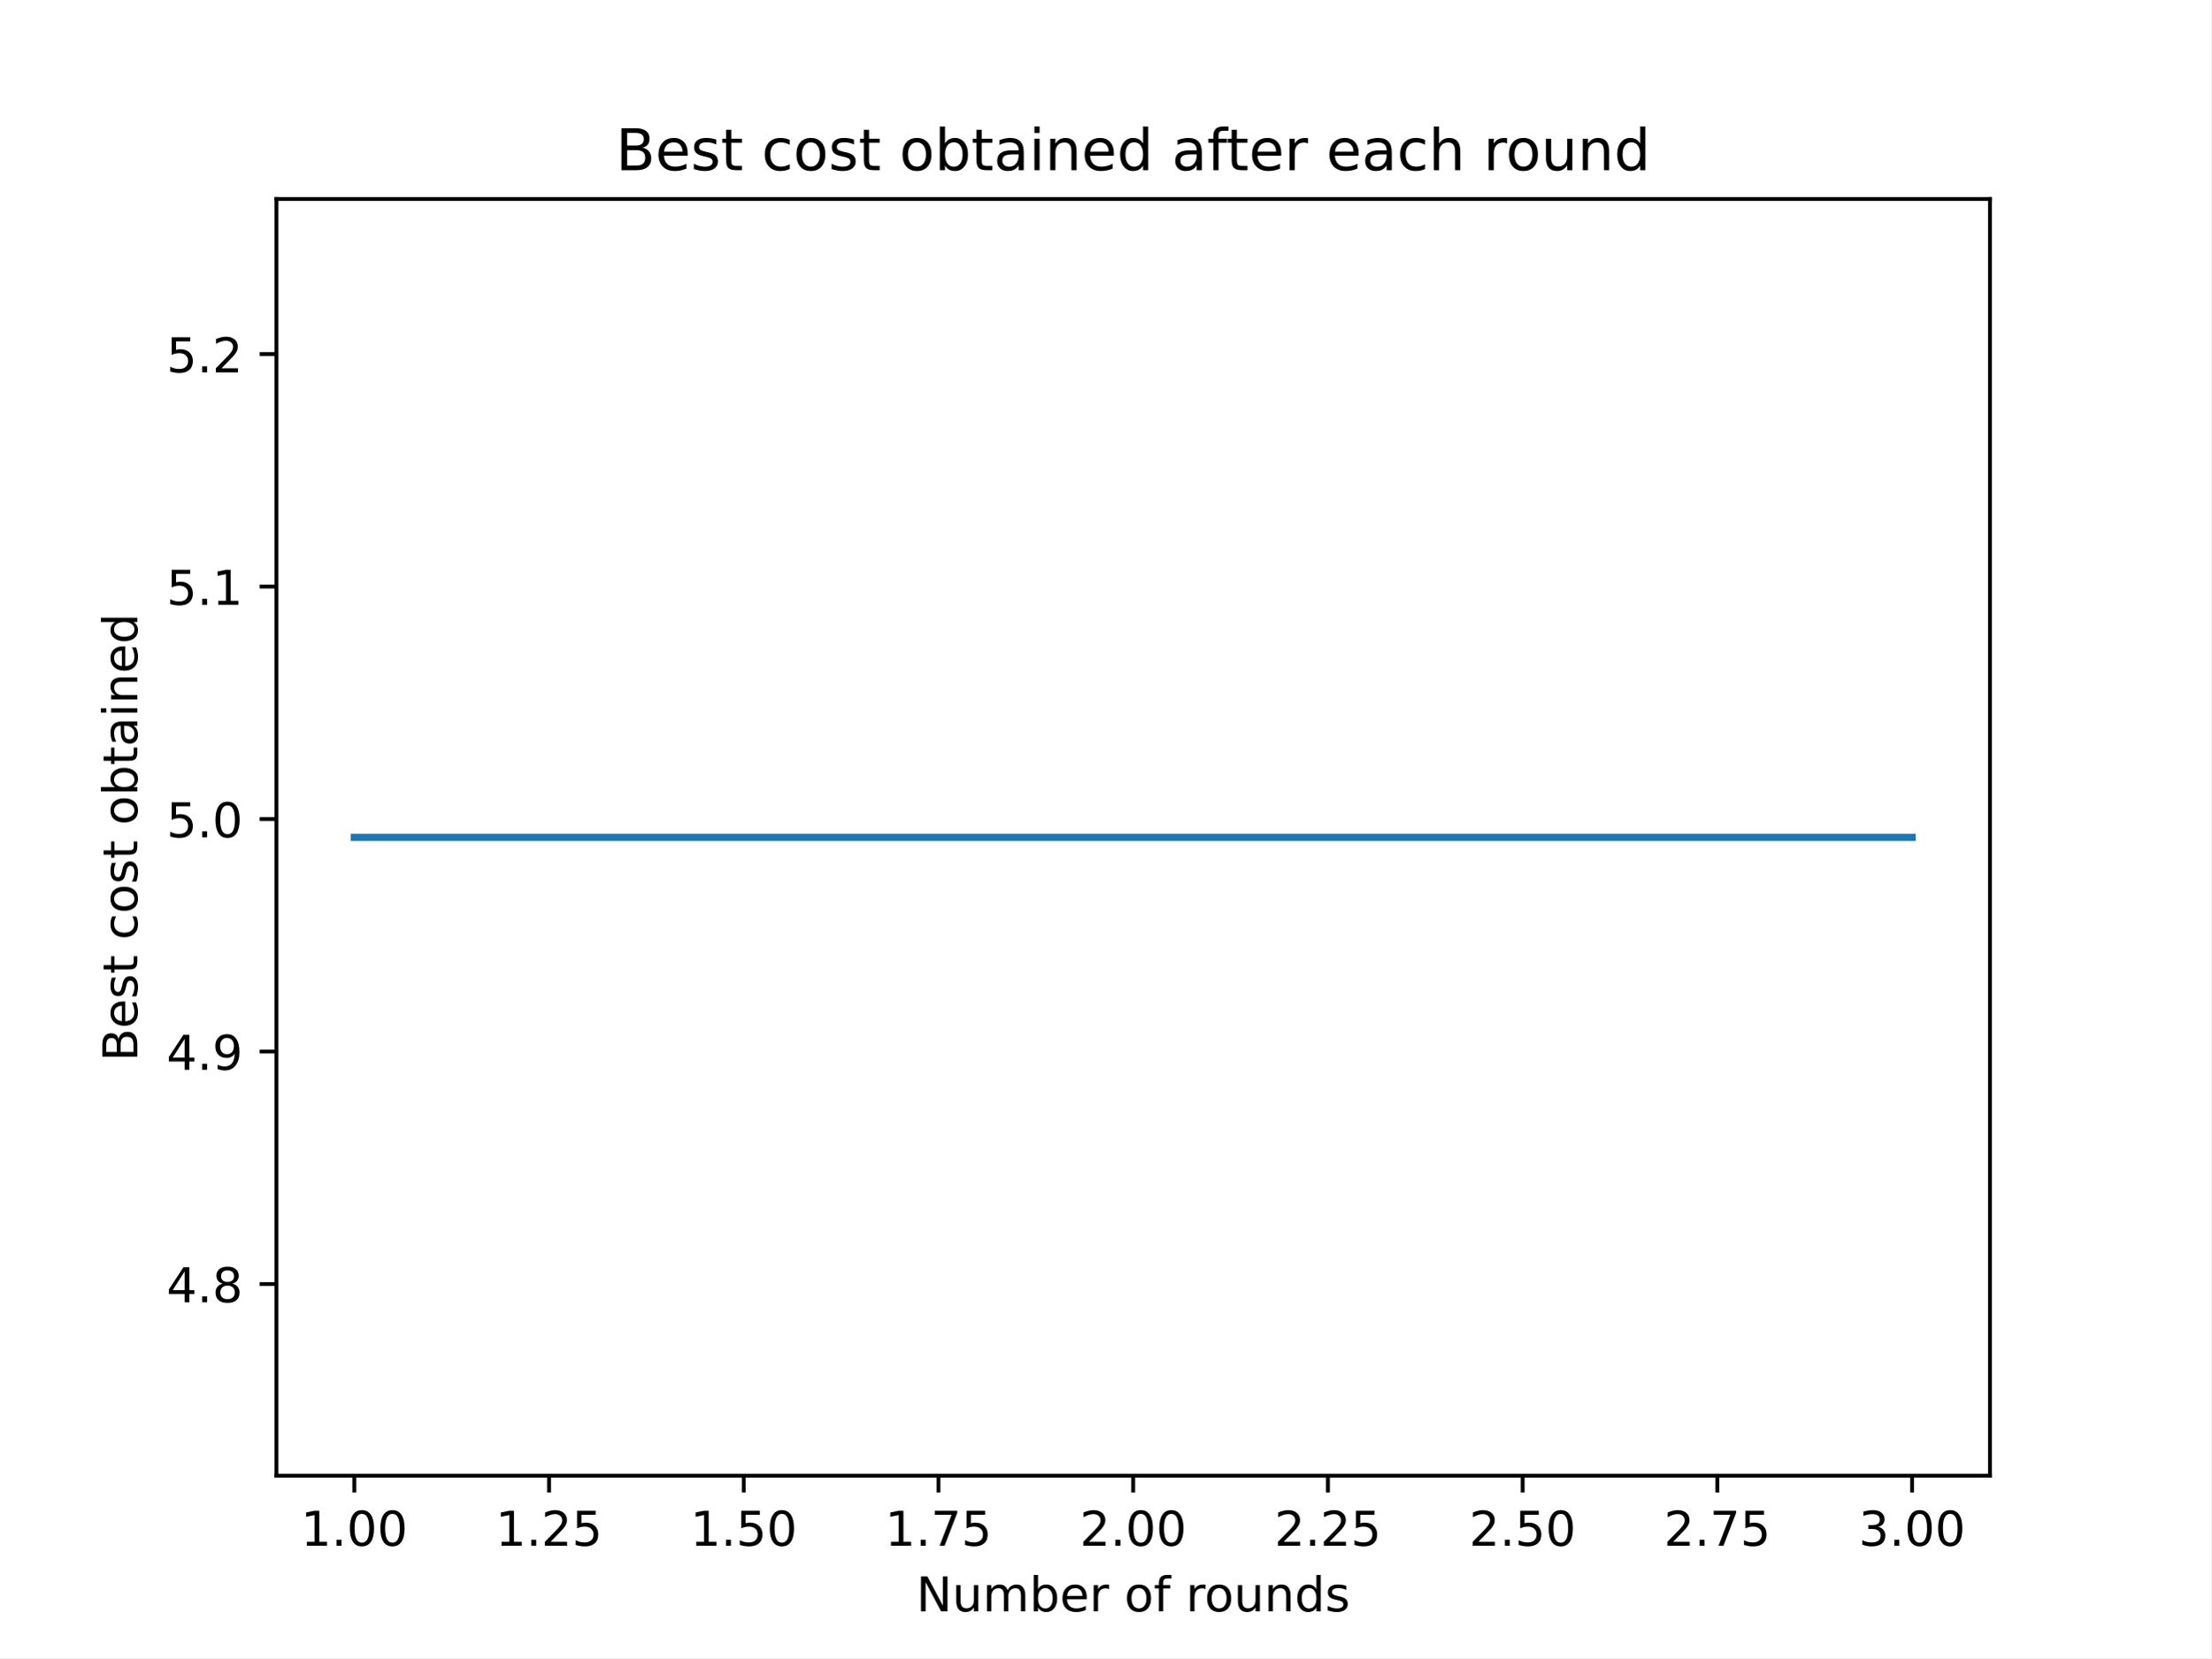
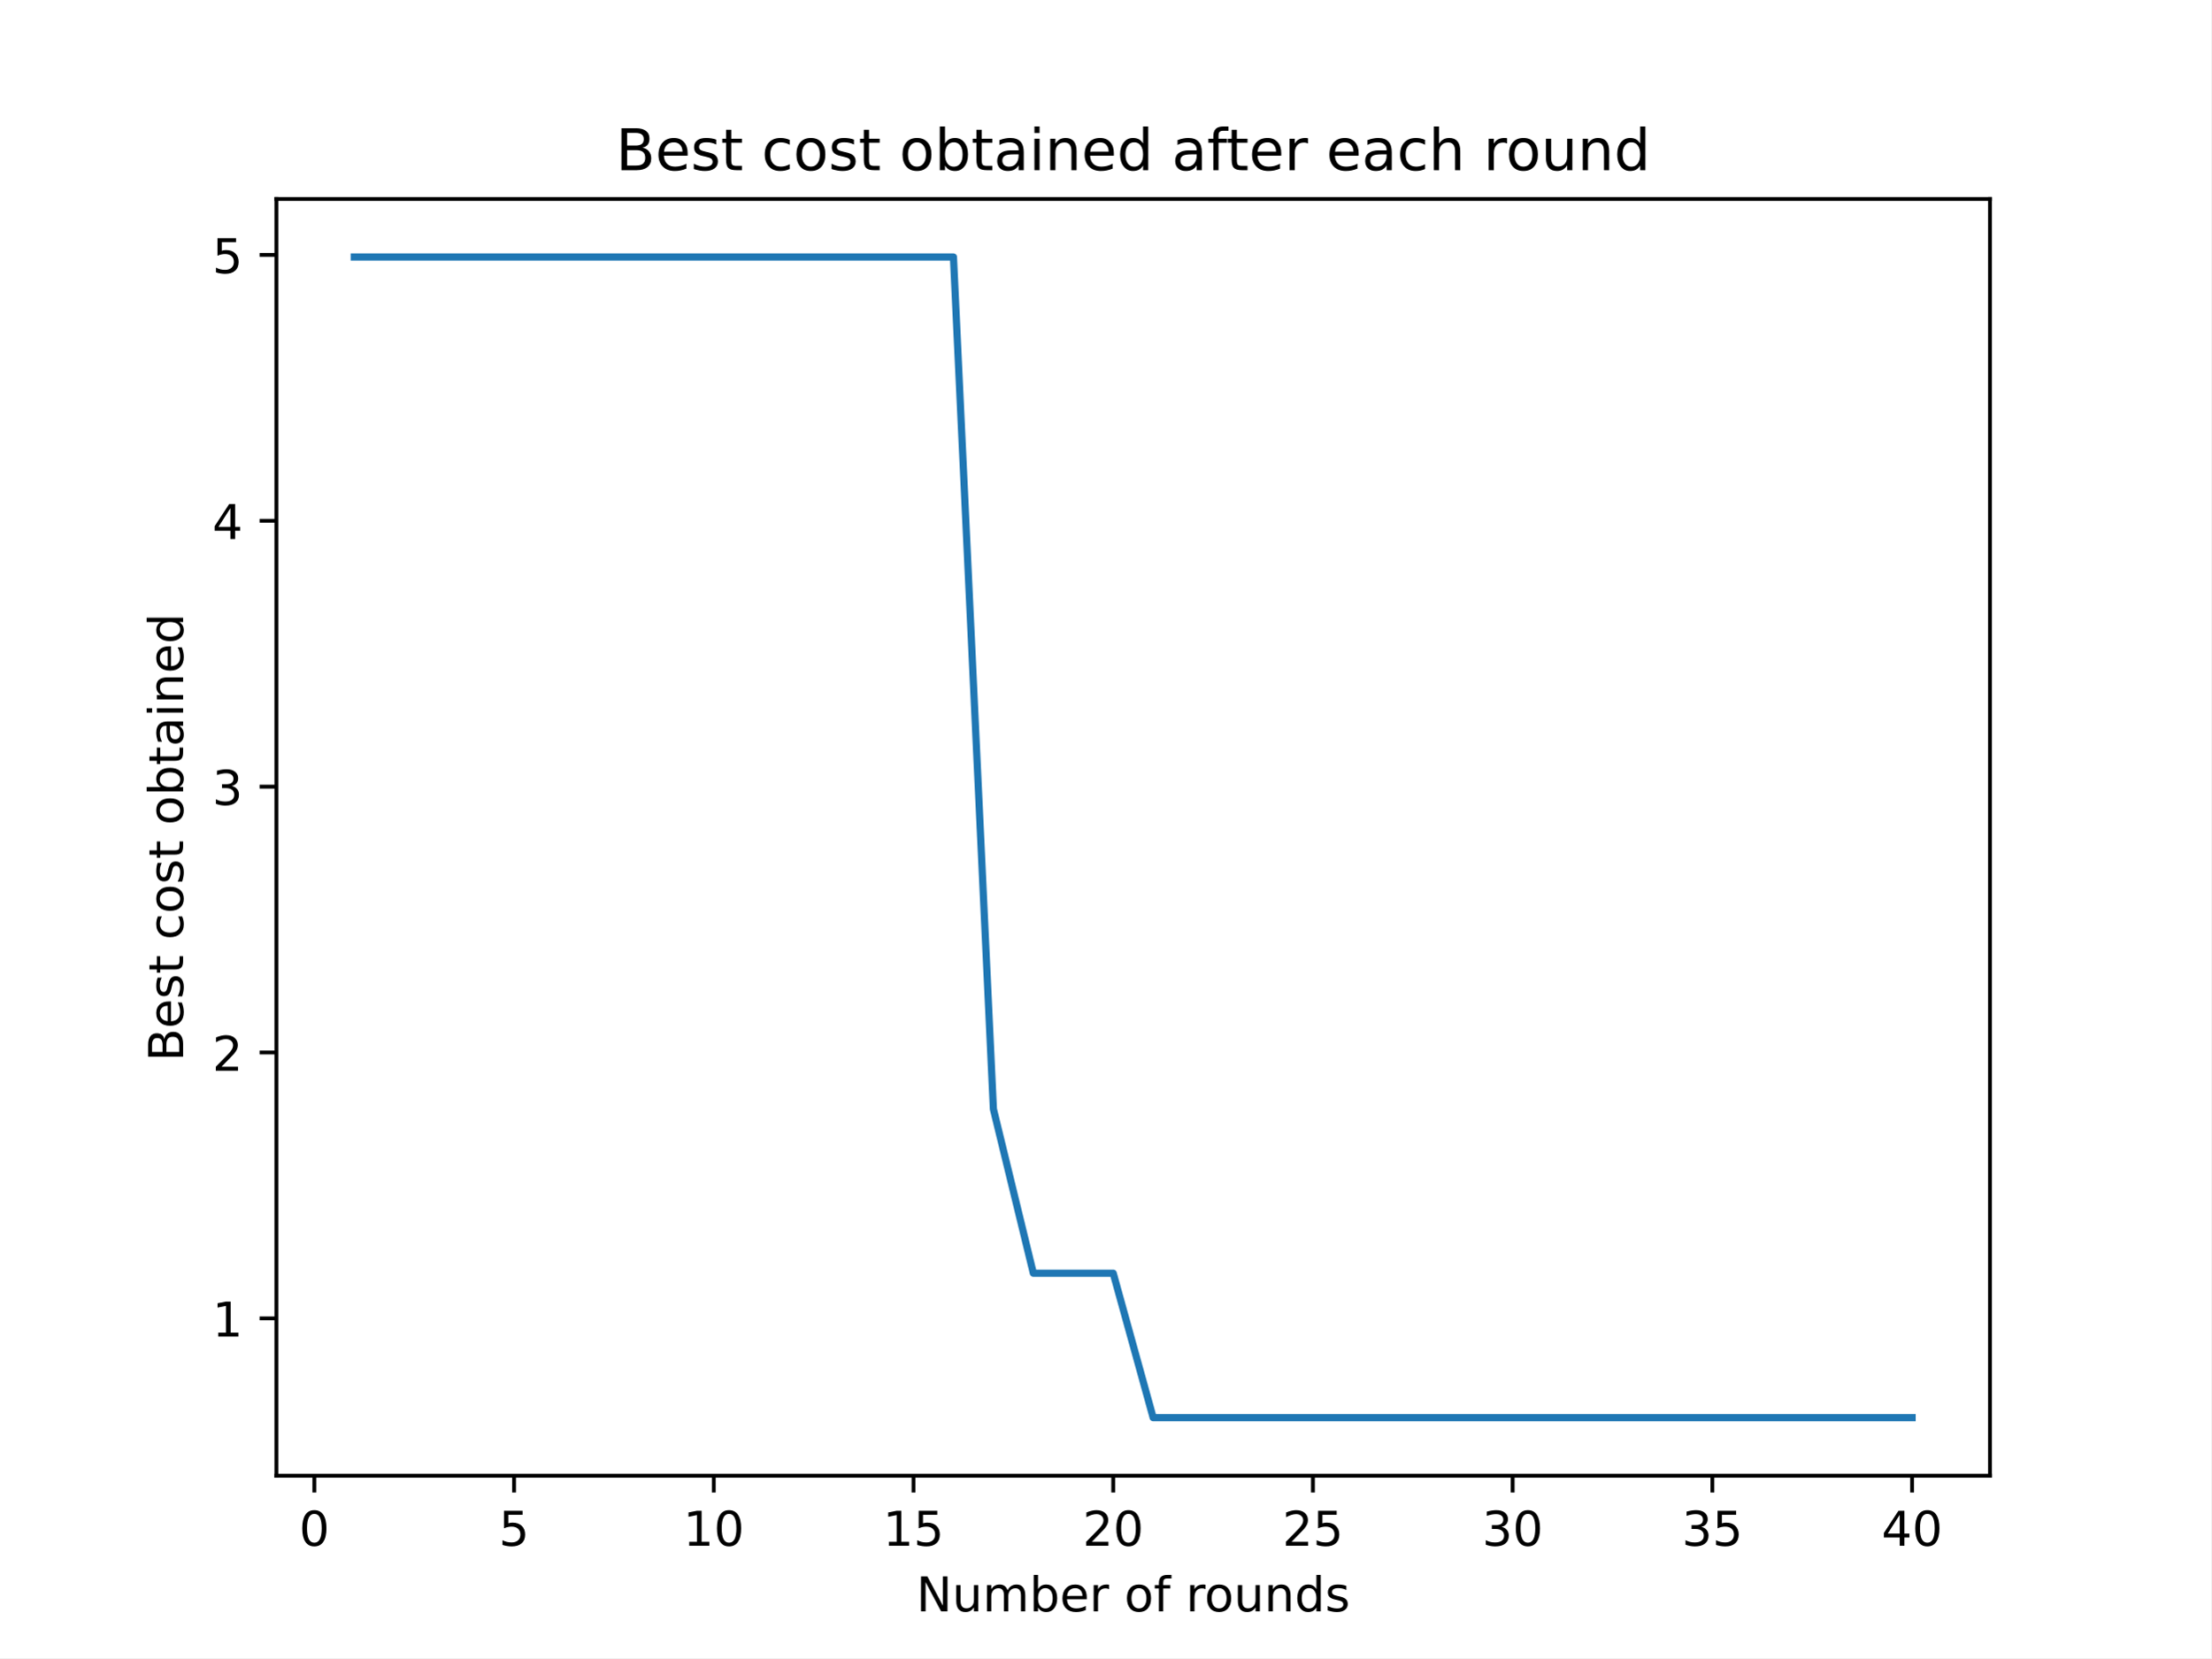
<svg xmlns="http://www.w3.org/2000/svg" xmlns:xlink="http://www.w3.org/1999/xlink" height="345.6pt" version="1.1" viewBox="0 0 460.8 345.6" width="460.8pt">
  <defs>
    <style type="text/css">*{stroke-linecap:butt;stroke-linejoin:round;}</style>
  </defs>
  <g id="figure_1">
    <g id="patch_1">
      <path d="M 0 345.6  L 460.8 345.6  L 460.8 0  L 0 0  z " style="fill:#ffffff;" />
    </g>
    <g id="axes_1">
      <g id="patch_2">
        <path d="M 57.6 307.584  L 414.72 307.584  L 414.72 41.472  L 57.6 41.472  z " style="fill:#ffffff;" />
      </g>
      <g id="matplotlib.axis_1">
        <g id="xtick_1">
          <g id="line2d_1">
            <defs>
-               <path d="M 0 0  L 0 3.5  " id="m1ff36be75e" style="stroke:#000000;stroke-width:0.8;" />
+               <path d="M 0 0  L 0 3.5  " id="m9ff5b8a441" style="stroke:#000000;stroke-width:0.8;" />
            </defs>
            <g>
-               <use style="stroke:#000000;stroke-width:0.8;" x="73.833" xlink:href="#m1ff36be75e" y="307.584" />
+               <use style="stroke:#000000;stroke-width:0.8;" x="65.508" xlink:href="#m9ff5b8a441" y="307.584" />
            </g>
          </g>
          <g id="text_1">
-             <g transform="translate(62.69991 322.1824)scale(0.1 -0.1)">
-               <defs>
-                 <path d="M 12.406 8.297  L 28.516 8.297  L 28.516 63.922  L 10.984 60.406  L 10.984 69.391  L 28.422 72.906  L 38.281 72.906  L 38.281 8.297  L 54.391 8.297  L 54.391 0  L 12.406 0  z " id="DejaVuSans-49" />
-                 <path d="M 10.688 12.406  L 21 12.406  L 21 0  L 10.688 0  z " id="DejaVuSans-46" />
+             <g transform="translate(62.327 322.1824)scale(0.1 -0.1)">
+               <defs>
                <path d="M 31.781 66.406  Q 24.172 66.406 20.328 58.906  Q 16.5 51.422 16.5 36.375  Q 16.5 21.391 20.328 13.891  Q 24.172 6.391 31.781 6.391  Q 39.453 6.391 43.281 13.891  Q 47.125 21.391 47.125 36.375  Q 47.125 51.422 43.281 58.906  Q 39.453 66.406 31.781 66.406  z M 31.781 74.219  Q 44.047 74.219 50.516 64.516  Q 56.984 54.828 56.984 36.375  Q 56.984 17.969 50.516 8.266  Q 44.047 -1.422 31.781 -1.422  Q 19.531 -1.422 13.062 8.266  Q 6.594 17.969 6.594 36.375  Q 6.594 54.828 13.062 64.516  Q 19.531 74.219 31.781 74.219  z " id="DejaVuSans-48" />
              </defs>
-               <use xlink:href="#DejaVuSans-49" />
-               <use x="63.623" xlink:href="#DejaVuSans-46" />
-               <use x="95.41" xlink:href="#DejaVuSans-48" />
-               <use x="159.033" xlink:href="#DejaVuSans-48" />
+               <use xlink:href="#DejaVuSans-48" />
            </g>
          </g>
        </g>
        <g id="xtick_2">
          <g id="line2d_2">
            <g>
-               <use style="stroke:#000000;stroke-width:0.8;" x="114.415" xlink:href="#m1ff36be75e" y="307.584" />
+               <use style="stroke:#000000;stroke-width:0.8;" x="107.131" xlink:href="#m9ff5b8a441" y="307.584" />
            </g>
          </g>
          <g id="text_2">
-             <g transform="translate(103.2817 322.1824)scale(0.1 -0.1)">
-               <defs>
-                 <path d="M 19.188 8.297  L 53.609 8.297  L 53.609 0  L 7.328 0  L 7.328 8.297  Q 12.938 14.109 22.625 23.891  Q 32.328 33.688 34.812 36.531  Q 39.547 41.844 41.422 45.531  Q 43.312 49.219 43.312 52.781  Q 43.312 58.594 39.234 62.25  Q 35.156 65.922 28.609 65.922  Q 23.969 65.922 18.812 64.312  Q 13.672 62.703 7.812 59.422  L 7.812 69.391  Q 13.766 71.781 18.938 73  Q 24.125 74.219 28.422 74.219  Q 39.75 74.219 46.484 68.547  Q 53.219 62.891 53.219 53.422  Q 53.219 48.922 51.531 44.891  Q 49.859 40.875 45.406 35.406  Q 44.188 33.984 37.641 27.219  Q 31.109 20.453 19.188 8.297  z " id="DejaVuSans-50" />
+             <g transform="translate(103.9494 322.1824)scale(0.1 -0.1)">
+               <defs>
                <path d="M 10.797 72.906  L 49.516 72.906  L 49.516 64.594  L 19.828 64.594  L 19.828 46.734  Q 21.969 47.469 24.109 47.828  Q 26.266 48.188 28.422 48.188  Q 40.625 48.188 47.75 41.5  Q 54.891 34.812 54.891 23.391  Q 54.891 11.625 47.562 5.094  Q 40.234 -1.422 26.906 -1.422  Q 22.312 -1.422 17.547 -0.641  Q 12.797 0.141 7.719 1.703  L 7.719 11.625  Q 12.109 9.234 16.797 8.062  Q 21.484 6.891 26.703 6.891  Q 35.156 6.891 40.078 11.328  Q 45.016 15.766 45.016 23.391  Q 45.016 31 40.078 35.438  Q 35.156 39.891 26.703 39.891  Q 22.75 39.891 18.812 39.016  Q 14.891 38.141 10.797 36.281  z " id="DejaVuSans-53" />
              </defs>
-               <use xlink:href="#DejaVuSans-49" />
-               <use x="63.623" xlink:href="#DejaVuSans-46" />
-               <use x="95.41" xlink:href="#DejaVuSans-50" />
-               <use x="159.033" xlink:href="#DejaVuSans-53" />
+               <use xlink:href="#DejaVuSans-53" />
            </g>
          </g>
        </g>
        <g id="xtick_3">
          <g id="line2d_3">
            <g>
-               <use style="stroke:#000000;stroke-width:0.8;" x="154.996" xlink:href="#m1ff36be75e" y="307.584" />
+               <use style="stroke:#000000;stroke-width:0.8;" x="148.753" xlink:href="#m9ff5b8a441" y="307.584" />
            </g>
          </g>
          <g id="text_3">
-             <g transform="translate(143.8636 322.1824)scale(0.1 -0.1)">
+             <g transform="translate(142.3905 322.1824)scale(0.1 -0.1)">
+               <defs>
+                 <path d="M 12.406 8.297  L 28.516 8.297  L 28.516 63.922  L 10.984 60.406  L 10.984 69.391  L 28.422 72.906  L 38.281 72.906  L 38.281 8.297  L 54.391 8.297  L 54.391 0  L 12.406 0  z " id="DejaVuSans-49" />
+               </defs>
              <use xlink:href="#DejaVuSans-49" />
-               <use x="63.623" xlink:href="#DejaVuSans-46" />
-               <use x="95.41" xlink:href="#DejaVuSans-53" />
-               <use x="159.033" xlink:href="#DejaVuSans-48" />
+               <use x="63.623" xlink:href="#DejaVuSans-48" />
            </g>
          </g>
        </g>
        <g id="xtick_4">
          <g id="line2d_4">
            <g>
-               <use style="stroke:#000000;stroke-width:0.8;" x="195.578" xlink:href="#m1ff36be75e" y="307.584" />
+               <use style="stroke:#000000;stroke-width:0.8;" x="190.375" xlink:href="#m9ff5b8a441" y="307.584" />
            </g>
          </g>
          <g id="text_4">
-             <g transform="translate(184.4454 322.1824)scale(0.1 -0.1)">
-               <defs>
-                 <path d="M 8.203 72.906  L 55.078 72.906  L 55.078 68.703  L 28.609 0  L 18.312 0  L 43.219 64.594  L 8.203 64.594  z " id="DejaVuSans-55" />
-               </defs>
+             <g transform="translate(184.0129 322.1824)scale(0.1 -0.1)">
              <use xlink:href="#DejaVuSans-49" />
-               <use x="63.623" xlink:href="#DejaVuSans-46" />
-               <use x="95.41" xlink:href="#DejaVuSans-55" />
-               <use x="159.033" xlink:href="#DejaVuSans-53" />
+               <use x="63.623" xlink:href="#DejaVuSans-53" />
            </g>
          </g>
        </g>
        <g id="xtick_5">
          <g id="line2d_5">
            <g>
-               <use style="stroke:#000000;stroke-width:0.8;" x="236.16" xlink:href="#m1ff36be75e" y="307.584" />
+               <use style="stroke:#000000;stroke-width:0.8;" x="231.998" xlink:href="#m9ff5b8a441" y="307.584" />
            </g>
          </g>
          <g id="text_5">
-             <g transform="translate(225.0272 322.1824)scale(0.1 -0.1)">
+             <g transform="translate(225.6353 322.1824)scale(0.1 -0.1)">
+               <defs>
+                 <path d="M 19.188 8.297  L 53.609 8.297  L 53.609 0  L 7.328 0  L 7.328 8.297  Q 12.938 14.109 22.625 23.891  Q 32.328 33.688 34.812 36.531  Q 39.547 41.844 41.422 45.531  Q 43.312 49.219 43.312 52.781  Q 43.312 58.594 39.234 62.25  Q 35.156 65.922 28.609 65.922  Q 23.969 65.922 18.812 64.312  Q 13.672 62.703 7.812 59.422  L 7.812 69.391  Q 13.766 71.781 18.938 73  Q 24.125 74.219 28.422 74.219  Q 39.75 74.219 46.484 68.547  Q 53.219 62.891 53.219 53.422  Q 53.219 48.922 51.531 44.891  Q 49.859 40.875 45.406 35.406  Q 44.188 33.984 37.641 27.219  Q 31.109 20.453 19.188 8.297  z " id="DejaVuSans-50" />
+               </defs>
              <use xlink:href="#DejaVuSans-50" />
-               <use x="63.623" xlink:href="#DejaVuSans-46" />
-               <use x="95.41" xlink:href="#DejaVuSans-48" />
-               <use x="159.033" xlink:href="#DejaVuSans-48" />
+               <use x="63.623" xlink:href="#DejaVuSans-48" />
            </g>
          </g>
        </g>
        <g id="xtick_6">
          <g id="line2d_6">
            <g>
-               <use style="stroke:#000000;stroke-width:0.8;" x="276.742" xlink:href="#m1ff36be75e" y="307.584" />
+               <use style="stroke:#000000;stroke-width:0.8;" x="273.62" xlink:href="#m9ff5b8a441" y="307.584" />
            </g>
          </g>
          <g id="text_6">
-             <g transform="translate(265.609 322.1824)scale(0.1 -0.1)">
+             <g transform="translate(267.2576 322.1824)scale(0.1 -0.1)">
              <use xlink:href="#DejaVuSans-50" />
-               <use x="63.623" xlink:href="#DejaVuSans-46" />
-               <use x="95.41" xlink:href="#DejaVuSans-50" />
-               <use x="159.033" xlink:href="#DejaVuSans-53" />
+               <use x="63.623" xlink:href="#DejaVuSans-53" />
            </g>
          </g>
        </g>
        <g id="xtick_7">
          <g id="line2d_7">
            <g>
-               <use style="stroke:#000000;stroke-width:0.8;" x="317.324" xlink:href="#m1ff36be75e" y="307.584" />
+               <use style="stroke:#000000;stroke-width:0.8;" x="315.243" xlink:href="#m9ff5b8a441" y="307.584" />
            </g>
          </g>
          <g id="text_7">
-             <g transform="translate(306.1908 322.1824)scale(0.1 -0.1)">
-               <use xlink:href="#DejaVuSans-50" />
-               <use x="63.623" xlink:href="#DejaVuSans-46" />
-               <use x="95.41" xlink:href="#DejaVuSans-53" />
-               <use x="159.033" xlink:href="#DejaVuSans-48" />
+             <g transform="translate(308.88 322.1824)scale(0.1 -0.1)">
+               <defs>
+                 <path d="M 40.578 39.312  Q 47.656 37.797 51.625 33  Q 55.609 28.219 55.609 21.188  Q 55.609 10.406 48.188 4.484  Q 40.766 -1.422 27.094 -1.422  Q 22.516 -1.422 17.656 -0.516  Q 12.797 0.391 7.625 2.203  L 7.625 11.719  Q 11.719 9.328 16.594 8.109  Q 21.484 6.891 26.812 6.891  Q 36.078 6.891 40.938 10.547  Q 45.797 14.203 45.797 21.188  Q 45.797 27.641 41.281 31.266  Q 36.766 34.906 28.719 34.906  L 20.219 34.906  L 20.219 43.016  L 29.109 43.016  Q 36.375 43.016 40.234 45.922  Q 44.094 48.828 44.094 54.297  Q 44.094 59.906 40.109 62.906  Q 36.141 65.922 28.719 65.922  Q 24.656 65.922 20.016 65.031  Q 15.375 64.156 9.812 62.312  L 9.812 71.094  Q 15.438 72.656 20.344 73.438  Q 25.25 74.219 29.594 74.219  Q 40.828 74.219 47.359 69.109  Q 53.906 64.016 53.906 55.328  Q 53.906 49.266 50.438 45.094  Q 46.969 40.922 40.578 39.312  z " id="DejaVuSans-51" />
+               </defs>
+               <use xlink:href="#DejaVuSans-51" />
+               <use x="63.623" xlink:href="#DejaVuSans-48" />
            </g>
          </g>
        </g>
        <g id="xtick_8">
          <g id="line2d_8">
            <g>
-               <use style="stroke:#000000;stroke-width:0.8;" x="357.905" xlink:href="#m1ff36be75e" y="307.584" />
+               <use style="stroke:#000000;stroke-width:0.8;" x="356.865" xlink:href="#m9ff5b8a441" y="307.584" />
            </g>
          </g>
          <g id="text_8">
-             <g transform="translate(346.7726 322.1824)scale(0.1 -0.1)">
-               <use xlink:href="#DejaVuSans-50" />
-               <use x="63.623" xlink:href="#DejaVuSans-46" />
-               <use x="95.41" xlink:href="#DejaVuSans-55" />
-               <use x="159.033" xlink:href="#DejaVuSans-53" />
+             <g transform="translate(350.5024 322.1824)scale(0.1 -0.1)">
+               <use xlink:href="#DejaVuSans-51" />
+               <use x="63.623" xlink:href="#DejaVuSans-53" />
            </g>
          </g>
        </g>
        <g id="xtick_9">
          <g id="line2d_9">
            <g>
-               <use style="stroke:#000000;stroke-width:0.8;" x="398.487" xlink:href="#m1ff36be75e" y="307.584" />
+               <use style="stroke:#000000;stroke-width:0.8;" x="398.487" xlink:href="#m9ff5b8a441" y="307.584" />
            </g>
          </g>
          <g id="text_9">
-             <g transform="translate(387.3545 322.1824)scale(0.1 -0.1)">
-               <defs>
-                 <path d="M 40.578 39.312  Q 47.656 37.797 51.625 33  Q 55.609 28.219 55.609 21.188  Q 55.609 10.406 48.188 4.484  Q 40.766 -1.422 27.094 -1.422  Q 22.516 -1.422 17.656 -0.516  Q 12.797 0.391 7.625 2.203  L 7.625 11.719  Q 11.719 9.328 16.594 8.109  Q 21.484 6.891 26.812 6.891  Q 36.078 6.891 40.938 10.547  Q 45.797 14.203 45.797 21.188  Q 45.797 27.641 41.281 31.266  Q 36.766 34.906 28.719 34.906  L 20.219 34.906  L 20.219 43.016  L 29.109 43.016  Q 36.375 43.016 40.234 45.922  Q 44.094 48.828 44.094 54.297  Q 44.094 59.906 40.109 62.906  Q 36.141 65.922 28.719 65.922  Q 24.656 65.922 20.016 65.031  Q 15.375 64.156 9.812 62.312  L 9.812 71.094  Q 15.438 72.656 20.344 73.438  Q 25.25 74.219 29.594 74.219  Q 40.828 74.219 47.359 69.109  Q 53.906 64.016 53.906 55.328  Q 53.906 49.266 50.438 45.094  Q 46.969 40.922 40.578 39.312  z " id="DejaVuSans-51" />
-               </defs>
-               <use xlink:href="#DejaVuSans-51" />
-               <use x="63.623" xlink:href="#DejaVuSans-46" />
-               <use x="95.41" xlink:href="#DejaVuSans-48" />
-               <use x="159.033" xlink:href="#DejaVuSans-48" />
+             <g transform="translate(392.1248 322.1824)scale(0.1 -0.1)">
+               <defs>
+                 <path d="M 37.797 64.312  L 12.891 25.391  L 37.797 25.391  z M 35.203 72.906  L 47.609 72.906  L 47.609 25.391  L 58.016 25.391  L 58.016 17.188  L 47.609 17.188  L 47.609 0  L 37.797 0  L 37.797 17.188  L 4.891 17.188  L 4.891 26.703  z " id="DejaVuSans-52" />
+               </defs>
+               <use xlink:href="#DejaVuSans-52" />
+               <use x="63.623" xlink:href="#DejaVuSans-48" />
            </g>
          </g>
        </g>
        <g id="text_10">
          <g transform="translate(190.9577 335.8606)scale(0.1 -0.1)">
            <defs>
              <path d="M 9.812 72.906  L 23.094 72.906  L 55.422 11.922  L 55.422 72.906  L 64.984 72.906  L 64.984 0  L 51.703 0  L 19.391 60.984  L 19.391 0  L 9.812 0  z " id="DejaVuSans-78" />
              <path d="M 8.5 21.578  L 8.5 54.688  L 17.484 54.688  L 17.484 21.922  Q 17.484 14.156 20.5 10.266  Q 23.531 6.391 29.594 6.391  Q 36.859 6.391 41.078 11.031  Q 45.312 15.672 45.312 23.688  L 45.312 54.688  L 54.297 54.688  L 54.297 0  L 45.312 0  L 45.312 8.406  Q 42.047 3.422 37.719 1  Q 33.406 -1.422 27.688 -1.422  Q 18.266 -1.422 13.375 4.438  Q 8.5 10.297 8.5 21.578  z M 31.109 56  z " id="DejaVuSans-117" />
              <path d="M 52 44.188  Q 55.375 50.25 60.062 53.125  Q 64.75 56 71.094 56  Q 79.641 56 84.281 50.016  Q 88.922 44.047 88.922 33.016  L 88.922 0  L 79.891 0  L 79.891 32.719  Q 79.891 40.578 77.094 44.375  Q 74.312 48.188 68.609 48.188  Q 61.625 48.188 57.562 43.547  Q 53.516 38.922 53.516 30.906  L 53.516 0  L 44.484 0  L 44.484 32.719  Q 44.484 40.625 41.703 44.406  Q 38.922 48.188 33.109 48.188  Q 26.219 48.188 22.156 43.531  Q 18.109 38.875 18.109 30.906  L 18.109 0  L 9.078 0  L 9.078 54.688  L 18.109 54.688  L 18.109 46.188  Q 21.188 51.219 25.484 53.609  Q 29.781 56 35.688 56  Q 41.656 56 45.828 52.969  Q 50 49.953 52 44.188  z " id="DejaVuSans-109" />
              <path d="M 48.688 27.297  Q 48.688 37.203 44.609 42.844  Q 40.531 48.484 33.406 48.484  Q 26.266 48.484 22.188 42.844  Q 18.109 37.203 18.109 27.297  Q 18.109 17.391 22.188 11.75  Q 26.266 6.109 33.406 6.109  Q 40.531 6.109 44.609 11.75  Q 48.688 17.391 48.688 27.297  z M 18.109 46.391  Q 20.953 51.266 25.266 53.625  Q 29.594 56 35.594 56  Q 45.562 56 51.781 48.094  Q 58.016 40.188 58.016 27.297  Q 58.016 14.406 51.781 6.484  Q 45.562 -1.422 35.594 -1.422  Q 29.594 -1.422 25.266 0.953  Q 20.953 3.328 18.109 8.203  L 18.109 0  L 9.078 0  L 9.078 75.984  L 18.109 75.984  z " id="DejaVuSans-98" />
              <path d="M 56.203 29.594  L 56.203 25.203  L 14.891 25.203  Q 15.484 15.922 20.484 11.062  Q 25.484 6.203 34.422 6.203  Q 39.594 6.203 44.453 7.469  Q 49.312 8.734 54.109 11.281  L 54.109 2.781  Q 49.266 0.734 44.188 -0.344  Q 39.109 -1.422 33.891 -1.422  Q 20.797 -1.422 13.156 6.188  Q 5.516 13.812 5.516 26.812  Q 5.516 40.234 12.766 48.109  Q 20.016 56 32.328 56  Q 43.359 56 49.781 48.891  Q 56.203 41.797 56.203 29.594  z M 47.219 32.234  Q 47.125 39.594 43.094 43.984  Q 39.062 48.391 32.422 48.391  Q 24.906 48.391 20.391 44.141  Q 15.875 39.891 15.188 32.172  z " id="DejaVuSans-101" />
              <path d="M 41.109 46.297  Q 39.594 47.172 37.812 47.578  Q 36.031 48 33.891 48  Q 26.266 48 22.188 43.047  Q 18.109 38.094 18.109 28.812  L 18.109 0  L 9.078 0  L 9.078 54.688  L 18.109 54.688  L 18.109 46.188  Q 20.953 51.172 25.484 53.578  Q 30.031 56 36.531 56  Q 37.453 56 38.578 55.875  Q 39.703 55.766 41.062 55.516  z " id="DejaVuSans-114" />
              <path id="DejaVuSans-32" />
              <path d="M 30.609 48.391  Q 23.391 48.391 19.188 42.75  Q 14.984 37.109 14.984 27.297  Q 14.984 17.484 19.156 11.844  Q 23.344 6.203 30.609 6.203  Q 37.797 6.203 41.984 11.859  Q 46.188 17.531 46.188 27.297  Q 46.188 37.016 41.984 42.703  Q 37.797 48.391 30.609 48.391  z M 30.609 56  Q 42.328 56 49.016 48.375  Q 55.719 40.766 55.719 27.297  Q 55.719 13.875 49.016 6.219  Q 42.328 -1.422 30.609 -1.422  Q 18.844 -1.422 12.172 6.219  Q 5.516 13.875 5.516 27.297  Q 5.516 40.766 12.172 48.375  Q 18.844 56 30.609 56  z " id="DejaVuSans-111" />
              <path d="M 37.109 75.984  L 37.109 68.5  L 28.516 68.5  Q 23.688 68.5 21.797 66.547  Q 19.922 64.594 19.922 59.516  L 19.922 54.688  L 34.719 54.688  L 34.719 47.703  L 19.922 47.703  L 19.922 0  L 10.891 0  L 10.891 47.703  L 2.297 47.703  L 2.297 54.688  L 10.891 54.688  L 10.891 58.5  Q 10.891 67.625 15.141 71.797  Q 19.391 75.984 28.609 75.984  z " id="DejaVuSans-102" />
              <path d="M 54.891 33.016  L 54.891 0  L 45.906 0  L 45.906 32.719  Q 45.906 40.484 42.875 44.328  Q 39.844 48.188 33.797 48.188  Q 26.516 48.188 22.312 43.547  Q 18.109 38.922 18.109 30.906  L 18.109 0  L 9.078 0  L 9.078 54.688  L 18.109 54.688  L 18.109 46.188  Q 21.344 51.125 25.703 53.562  Q 30.078 56 35.797 56  Q 45.219 56 50.047 50.172  Q 54.891 44.344 54.891 33.016  z " id="DejaVuSans-110" />
              <path d="M 45.406 46.391  L 45.406 75.984  L 54.391 75.984  L 54.391 0  L 45.406 0  L 45.406 8.203  Q 42.578 3.328 38.25 0.953  Q 33.938 -1.422 27.875 -1.422  Q 17.969 -1.422 11.734 6.484  Q 5.516 14.406 5.516 27.297  Q 5.516 40.188 11.734 48.094  Q 17.969 56 27.875 56  Q 33.938 56 38.25 53.625  Q 42.578 51.266 45.406 46.391  z M 14.797 27.297  Q 14.797 17.391 18.875 11.75  Q 22.953 6.109 30.078 6.109  Q 37.203 6.109 41.297 11.75  Q 45.406 17.391 45.406 27.297  Q 45.406 37.203 41.297 42.844  Q 37.203 48.484 30.078 48.484  Q 22.953 48.484 18.875 42.844  Q 14.797 37.203 14.797 27.297  z " id="DejaVuSans-100" />
              <path d="M 44.281 53.078  L 44.281 44.578  Q 40.484 46.531 36.375 47.5  Q 32.281 48.484 27.875 48.484  Q 21.188 48.484 17.844 46.438  Q 14.5 44.391 14.5 40.281  Q 14.5 37.156 16.891 35.375  Q 19.281 33.594 26.516 31.984  L 29.594 31.297  Q 39.156 29.25 43.188 25.516  Q 47.219 21.781 47.219 15.094  Q 47.219 7.469 41.188 3.016  Q 35.156 -1.422 24.609 -1.422  Q 20.219 -1.422 15.453 -0.562  Q 10.688 0.297 5.422 2  L 5.422 11.281  Q 10.406 8.688 15.234 7.391  Q 20.062 6.109 24.812 6.109  Q 31.156 6.109 34.562 8.281  Q 37.984 10.453 37.984 14.406  Q 37.984 18.062 35.516 20.016  Q 33.062 21.969 24.703 23.781  L 21.578 24.516  Q 13.234 26.266 9.516 29.906  Q 5.812 33.547 5.812 39.891  Q 5.812 47.609 11.281 51.797  Q 16.75 56 26.812 56  Q 31.781 56 36.172 55.266  Q 40.578 54.547 44.281 53.078  z " id="DejaVuSans-115" />
            </defs>
            <use xlink:href="#DejaVuSans-78" />
            <use x="74.805" xlink:href="#DejaVuSans-117" />
            <use x="138.184" xlink:href="#DejaVuSans-109" />
            <use x="235.596" xlink:href="#DejaVuSans-98" />
            <use x="299.072" xlink:href="#DejaVuSans-101" />
            <use x="360.596" xlink:href="#DejaVuSans-114" />
            <use x="401.709" xlink:href="#DejaVuSans-32" />
            <use x="433.496" xlink:href="#DejaVuSans-111" />
            <use x="494.678" xlink:href="#DejaVuSans-102" />
            <use x="529.883" xlink:href="#DejaVuSans-32" />
            <use x="561.67" xlink:href="#DejaVuSans-114" />
            <use x="600.533" xlink:href="#DejaVuSans-111" />
            <use x="661.715" xlink:href="#DejaVuSans-117" />
            <use x="725.094" xlink:href="#DejaVuSans-110" />
            <use x="788.473" xlink:href="#DejaVuSans-100" />
            <use x="851.949" xlink:href="#DejaVuSans-115" />
          </g>
        </g>
      </g>
      <g id="matplotlib.axis_2">
        <g id="ytick_1">
          <g id="line2d_10">
            <defs>
-               <path d="M 0 0  L -3.5 0  " id="m4af0ad0182" style="stroke:#000000;stroke-width:0.8;" />
+               <path d="M 0 0  L -3.5 0  " id="mee9f2df2d4" style="stroke:#000000;stroke-width:0.8;" />
            </defs>
            <g>
-               <use style="stroke:#000000;stroke-width:0.8;" x="57.6" xlink:href="#m4af0ad0182" y="267.637" />
+               <use style="stroke:#000000;stroke-width:0.8;" x="57.6" xlink:href="#mee9f2df2d4" y="274.788" />
            </g>
          </g>
          <g id="text_11">
-             <g transform="translate(34.69687 271.4363)scale(0.1 -0.1)">
-               <defs>
-                 <path d="M 37.797 64.312  L 12.891 25.391  L 37.797 25.391  z M 35.203 72.906  L 47.609 72.906  L 47.609 25.391  L 58.016 25.391  L 58.016 17.188  L 47.609 17.188  L 47.609 0  L 37.797 0  L 37.797 17.188  L 4.891 17.188  L 4.891 26.703  z " id="DejaVuSans-52" />
-                 <path d="M 31.781 34.625  Q 24.75 34.625 20.719 30.859  Q 16.703 27.094 16.703 20.516  Q 16.703 13.922 20.719 10.156  Q 24.75 6.391 31.781 6.391  Q 38.812 6.391 42.859 10.172  Q 46.922 13.969 46.922 20.516  Q 46.922 27.094 42.891 30.859  Q 38.875 34.625 31.781 34.625  z M 21.922 38.812  Q 15.578 40.375 12.031 44.719  Q 8.5 49.078 8.5 55.328  Q 8.5 64.062 14.719 69.141  Q 20.953 74.219 31.781 74.219  Q 42.672 74.219 48.875 69.141  Q 55.078 64.062 55.078 55.328  Q 55.078 49.078 51.531 44.719  Q 48 40.375 41.703 38.812  Q 48.828 37.156 52.797 32.312  Q 56.781 27.484 56.781 20.516  Q 56.781 9.906 50.312 4.234  Q 43.844 -1.422 31.781 -1.422  Q 19.734 -1.422 13.25 4.234  Q 6.781 9.906 6.781 20.516  Q 6.781 27.484 10.781 32.312  Q 14.797 37.156 21.922 38.812  z M 18.312 54.391  Q 18.312 48.734 21.844 45.562  Q 25.391 42.391 31.781 42.391  Q 38.141 42.391 41.719 45.562  Q 45.312 48.734 45.312 54.391  Q 45.312 60.062 41.719 63.234  Q 38.141 66.406 31.781 66.406  Q 25.391 66.406 21.844 63.234  Q 18.312 60.062 18.312 54.391  z " id="DejaVuSans-56" />
-               </defs>
-               <use xlink:href="#DejaVuSans-52" />
-               <use x="63.623" xlink:href="#DejaVuSans-46" />
-               <use x="95.41" xlink:href="#DejaVuSans-56" />
+             <g transform="translate(44.2375 278.587)scale(0.1 -0.1)">
+               <use xlink:href="#DejaVuSans-49" />
            </g>
          </g>
        </g>
        <g id="ytick_2">
          <g id="line2d_11">
            <g>
-               <use style="stroke:#000000;stroke-width:0.8;" x="57.6" xlink:href="#m4af0ad0182" y="219.177" />
+               <use style="stroke:#000000;stroke-width:0.8;" x="57.6" xlink:href="#mee9f2df2d4" y="219.374" />
            </g>
          </g>
          <g id="text_12">
-             <g transform="translate(34.69687 222.9761)scale(0.1 -0.1)">
-               <defs>
-                 <path d="M 10.984 1.516  L 10.984 10.5  Q 14.703 8.734 18.5 7.812  Q 22.312 6.891 25.984 6.891  Q 35.75 6.891 40.891 13.453  Q 46.047 20.016 46.781 33.406  Q 43.953 29.203 39.594 26.953  Q 35.25 24.703 29.984 24.703  Q 19.047 24.703 12.672 31.312  Q 6.297 37.938 6.297 49.422  Q 6.297 60.641 12.938 67.422  Q 19.578 74.219 30.609 74.219  Q 43.266 74.219 49.922 64.516  Q 56.594 54.828 56.594 36.375  Q 56.594 19.141 48.406 8.859  Q 40.234 -1.422 26.422 -1.422  Q 22.703 -1.422 18.891 -0.688  Q 15.094 0.047 10.984 1.516  z M 30.609 32.422  Q 37.25 32.422 41.125 36.953  Q 45.016 41.5 45.016 49.422  Q 45.016 57.281 41.125 61.844  Q 37.25 66.406 30.609 66.406  Q 23.969 66.406 20.094 61.844  Q 16.219 57.281 16.219 49.422  Q 16.219 41.5 20.094 36.953  Q 23.969 32.422 30.609 32.422  z " id="DejaVuSans-57" />
-               </defs>
-               <use xlink:href="#DejaVuSans-52" />
-               <use x="63.623" xlink:href="#DejaVuSans-46" />
-               <use x="95.41" xlink:href="#DejaVuSans-57" />
+             <g transform="translate(44.2375 223.1731)scale(0.1 -0.1)">
+               <use xlink:href="#DejaVuSans-50" />
            </g>
          </g>
        </g>
        <g id="ytick_3">
          <g id="line2d_12">
            <g>
-               <use style="stroke:#000000;stroke-width:0.8;" x="57.6" xlink:href="#m4af0ad0182" y="170.717" />
+               <use style="stroke:#000000;stroke-width:0.8;" x="57.6" xlink:href="#mee9f2df2d4" y="163.96" />
            </g>
          </g>
          <g id="text_13">
-             <g transform="translate(34.69687 174.5158)scale(0.1 -0.1)">
-               <use xlink:href="#DejaVuSans-53" />
-               <use x="63.623" xlink:href="#DejaVuSans-46" />
-               <use x="95.41" xlink:href="#DejaVuSans-48" />
+             <g transform="translate(44.2375 167.7592)scale(0.1 -0.1)">
+               <use xlink:href="#DejaVuSans-51" />
            </g>
          </g>
        </g>
        <g id="ytick_4">
          <g id="line2d_13">
            <g>
-               <use style="stroke:#000000;stroke-width:0.8;" x="57.6" xlink:href="#m4af0ad0182" y="122.256" />
+               <use style="stroke:#000000;stroke-width:0.8;" x="57.6" xlink:href="#mee9f2df2d4" y="108.546" />
            </g>
          </g>
          <g id="text_14">
-             <g transform="translate(34.69687 126.0556)scale(0.1 -0.1)">
-               <use xlink:href="#DejaVuSans-53" />
-               <use x="63.623" xlink:href="#DejaVuSans-46" />
-               <use x="95.41" xlink:href="#DejaVuSans-49" />
+             <g transform="translate(44.2375 112.3453)scale(0.1 -0.1)">
+               <use xlink:href="#DejaVuSans-52" />
            </g>
          </g>
        </g>
        <g id="ytick_5">
          <g id="line2d_14">
            <g>
-               <use style="stroke:#000000;stroke-width:0.8;" x="57.6" xlink:href="#m4af0ad0182" y="73.796" />
+               <use style="stroke:#000000;stroke-width:0.8;" x="57.6" xlink:href="#mee9f2df2d4" y="53.132" />
            </g>
          </g>
          <g id="text_15">
-             <g transform="translate(34.69687 77.59538)scale(0.1 -0.1)">
+             <g transform="translate(44.2375 56.93139)scale(0.1 -0.1)">
              <use xlink:href="#DejaVuSans-53" />
-               <use x="63.623" xlink:href="#DejaVuSans-46" />
-               <use x="95.41" xlink:href="#DejaVuSans-50" />
            </g>
          </g>
        </g>
        <g id="text_16">
-           <g transform="translate(28.61719 221.2178)rotate(-90)scale(0.1 -0.1)">
+           <g transform="translate(38.15781 221.2178)rotate(-90)scale(0.1 -0.1)">
            <defs>
              <path d="M 19.672 34.812  L 19.672 8.109  L 35.5 8.109  Q 43.453 8.109 47.281 11.406  Q 51.125 14.703 51.125 21.484  Q 51.125 28.328 47.281 31.562  Q 43.453 34.812 35.5 34.812  z M 19.672 64.797  L 19.672 42.828  L 34.281 42.828  Q 41.5 42.828 45.031 45.531  Q 48.578 48.25 48.578 53.812  Q 48.578 59.328 45.031 62.062  Q 41.5 64.797 34.281 64.797  z M 9.812 72.906  L 35.016 72.906  Q 46.297 72.906 52.391 68.219  Q 58.5 63.531 58.5 54.891  Q 58.5 48.188 55.375 44.234  Q 52.25 40.281 46.188 39.312  Q 53.469 37.75 57.5 32.781  Q 61.531 27.828 61.531 20.406  Q 61.531 10.641 54.891 5.312  Q 48.25 0 35.984 0  L 9.812 0  z " id="DejaVuSans-66" />
              <path d="M 18.312 70.219  L 18.312 54.688  L 36.812 54.688  L 36.812 47.703  L 18.312 47.703  L 18.312 18.016  Q 18.312 11.328 20.141 9.422  Q 21.969 7.516 27.594 7.516  L 36.812 7.516  L 36.812 0  L 27.594 0  Q 17.188 0 13.234 3.875  Q 9.281 7.766 9.281 18.016  L 9.281 47.703  L 2.688 47.703  L 2.688 54.688  L 9.281 54.688  L 9.281 70.219  z " id="DejaVuSans-116" />
              <path d="M 48.781 52.594  L 48.781 44.188  Q 44.969 46.297 41.141 47.344  Q 37.312 48.391 33.406 48.391  Q 24.656 48.391 19.812 42.844  Q 14.984 37.312 14.984 27.297  Q 14.984 17.281 19.812 11.734  Q 24.656 6.203 33.406 6.203  Q 37.312 6.203 41.141 7.25  Q 44.969 8.297 48.781 10.406  L 48.781 2.094  Q 45.016 0.344 40.984 -0.531  Q 36.969 -1.422 32.422 -1.422  Q 20.062 -1.422 12.781 6.344  Q 5.516 14.109 5.516 27.297  Q 5.516 40.672 12.859 48.328  Q 20.219 56 33.016 56  Q 37.156 56 41.109 55.141  Q 45.062 54.297 48.781 52.594  z " id="DejaVuSans-99" />
              <path d="M 34.281 27.484  Q 23.391 27.484 19.188 25  Q 14.984 22.516 14.984 16.5  Q 14.984 11.719 18.141 8.906  Q 21.297 6.109 26.703 6.109  Q 34.188 6.109 38.703 11.406  Q 43.219 16.703 43.219 25.484  L 43.219 27.484  z M 52.203 31.203  L 52.203 0  L 43.219 0  L 43.219 8.297  Q 40.141 3.328 35.547 0.953  Q 30.953 -1.422 24.312 -1.422  Q 15.922 -1.422 10.953 3.297  Q 6 8.016 6 15.922  Q 6 25.141 12.172 29.828  Q 18.359 34.516 30.609 34.516  L 43.219 34.516  L 43.219 35.406  Q 43.219 41.609 39.141 45  Q 35.062 48.391 27.688 48.391  Q 23 48.391 18.547 47.266  Q 14.109 46.141 10.016 43.891  L 10.016 52.203  Q 14.938 54.109 19.578 55.047  Q 24.219 56 28.609 56  Q 40.484 56 46.344 49.844  Q 52.203 43.703 52.203 31.203  z " id="DejaVuSans-97" />
              <path d="M 9.422 54.688  L 18.406 54.688  L 18.406 0  L 9.422 0  z M 9.422 75.984  L 18.406 75.984  L 18.406 64.594  L 9.422 64.594  z " id="DejaVuSans-105" />
            </defs>
            <use xlink:href="#DejaVuSans-66" />
            <use x="68.604" xlink:href="#DejaVuSans-101" />
            <use x="130.127" xlink:href="#DejaVuSans-115" />
            <use x="182.227" xlink:href="#DejaVuSans-116" />
            <use x="221.436" xlink:href="#DejaVuSans-32" />
            <use x="253.223" xlink:href="#DejaVuSans-99" />
            <use x="308.203" xlink:href="#DejaVuSans-111" />
            <use x="369.385" xlink:href="#DejaVuSans-115" />
            <use x="421.484" xlink:href="#DejaVuSans-116" />
            <use x="460.693" xlink:href="#DejaVuSans-32" />
            <use x="492.48" xlink:href="#DejaVuSans-111" />
            <use x="553.662" xlink:href="#DejaVuSans-98" />
            <use x="617.139" xlink:href="#DejaVuSans-116" />
            <use x="656.348" xlink:href="#DejaVuSans-97" />
            <use x="717.627" xlink:href="#DejaVuSans-105" />
            <use x="745.41" xlink:href="#DejaVuSans-110" />
            <use x="808.789" xlink:href="#DejaVuSans-101" />
            <use x="870.312" xlink:href="#DejaVuSans-100" />
          </g>
        </g>
      </g>
      <g id="line2d_15">
-         <path clip-path="url(#p9df2eff8f2)" d="M 73.833 174.528  L 236.16 174.528  L 398.487 174.528  " style="fill:none;stroke:#1f77b4;stroke-linecap:square;stroke-width:1.5;" />
+         <path clip-path="url(#p344b31847c)" d="M 73.833 53.568  L 82.157 53.568  L 90.482 53.568  L 98.806 53.568  L 107.131 53.568  L 115.455 53.568  L 123.78 53.568  L 132.104 53.568  L 140.429 53.568  L 148.753 53.568  L 157.077 53.568  L 165.402 53.568  L 173.726 53.568  L 182.051 53.568  L 190.375 53.568  L 198.7 53.568  L 207.024 231.152  L 215.349 265.38  L 223.673 265.38  L 231.998 265.38  L 240.322 295.488  L 248.647 295.488  L 256.971 295.488  L 265.296 295.488  L 273.62 295.488  L 281.945 295.488  L 290.269 295.488  L 298.594 295.488  L 306.918 295.488  L 315.243 295.488  L 323.567 295.488  L 331.891 295.488  L 340.216 295.488  L 348.54 295.488  L 356.865 295.488  L 365.189 295.488  L 373.514 295.488  L 381.838 295.488  L 390.163 295.488  L 398.487 295.488  " style="fill:none;stroke:#1f77b4;stroke-linecap:square;stroke-width:1.5;" />
      </g>
      <g id="patch_3">
        <path d="M 57.6 307.584  L 57.6 41.472  " style="fill:none;stroke:#000000;stroke-linecap:square;stroke-linejoin:miter;stroke-width:0.8;" />
      </g>
      <g id="patch_4">
        <path d="M 414.72 307.584  L 414.72 41.472  " style="fill:none;stroke:#000000;stroke-linecap:square;stroke-linejoin:miter;stroke-width:0.8;" />
      </g>
      <g id="patch_5">
        <path d="M 57.6 307.584  L 414.72 307.584  " style="fill:none;stroke:#000000;stroke-linecap:square;stroke-linejoin:miter;stroke-width:0.8;" />
      </g>
      <g id="patch_6">
        <path d="M 57.6 41.472  L 414.72 41.472  " style="fill:none;stroke:#000000;stroke-linecap:square;stroke-linejoin:miter;stroke-width:0.8;" />
      </g>
      <g id="text_17">
        <g transform="translate(128.3297 35.472)scale(0.12 -0.12)">
          <defs>
            <path d="M 54.891 33.016  L 54.891 0  L 45.906 0  L 45.906 32.719  Q 45.906 40.484 42.875 44.328  Q 39.844 48.188 33.797 48.188  Q 26.516 48.188 22.312 43.547  Q 18.109 38.922 18.109 30.906  L 18.109 0  L 9.078 0  L 9.078 75.984  L 18.109 75.984  L 18.109 46.188  Q 21.344 51.125 25.703 53.562  Q 30.078 56 35.797 56  Q 45.219 56 50.047 50.172  Q 54.891 44.344 54.891 33.016  z " id="DejaVuSans-104" />
          </defs>
          <use xlink:href="#DejaVuSans-66" />
          <use x="68.604" xlink:href="#DejaVuSans-101" />
          <use x="130.127" xlink:href="#DejaVuSans-115" />
          <use x="182.227" xlink:href="#DejaVuSans-116" />
          <use x="221.436" xlink:href="#DejaVuSans-32" />
          <use x="253.223" xlink:href="#DejaVuSans-99" />
          <use x="308.203" xlink:href="#DejaVuSans-111" />
          <use x="369.385" xlink:href="#DejaVuSans-115" />
          <use x="421.484" xlink:href="#DejaVuSans-116" />
          <use x="460.693" xlink:href="#DejaVuSans-32" />
          <use x="492.48" xlink:href="#DejaVuSans-111" />
          <use x="553.662" xlink:href="#DejaVuSans-98" />
          <use x="617.139" xlink:href="#DejaVuSans-116" />
          <use x="656.348" xlink:href="#DejaVuSans-97" />
          <use x="717.627" xlink:href="#DejaVuSans-105" />
          <use x="745.41" xlink:href="#DejaVuSans-110" />
          <use x="808.789" xlink:href="#DejaVuSans-101" />
          <use x="870.312" xlink:href="#DejaVuSans-100" />
          <use x="933.789" xlink:href="#DejaVuSans-32" />
          <use x="965.576" xlink:href="#DejaVuSans-97" />
          <use x="1026.855" xlink:href="#DejaVuSans-102" />
          <use x="1060.311" xlink:href="#DejaVuSans-116" />
          <use x="1099.52" xlink:href="#DejaVuSans-101" />
          <use x="1161.043" xlink:href="#DejaVuSans-114" />
          <use x="1202.156" xlink:href="#DejaVuSans-32" />
          <use x="1233.943" xlink:href="#DejaVuSans-101" />
          <use x="1295.467" xlink:href="#DejaVuSans-97" />
          <use x="1356.746" xlink:href="#DejaVuSans-99" />
          <use x="1411.727" xlink:href="#DejaVuSans-104" />
          <use x="1475.105" xlink:href="#DejaVuSans-32" />
          <use x="1506.893" xlink:href="#DejaVuSans-114" />
          <use x="1545.756" xlink:href="#DejaVuSans-111" />
          <use x="1606.938" xlink:href="#DejaVuSans-117" />
          <use x="1670.316" xlink:href="#DejaVuSans-110" />
          <use x="1733.695" xlink:href="#DejaVuSans-100" />
        </g>
      </g>
    </g>
  </g>
  <defs>
-     <clipPath id="p9df2eff8f2">
+     <clipPath id="p344b31847c">
      <rect height="266.112" width="357.12" x="57.6" y="41.472" />
    </clipPath>
  </defs>
</svg>
